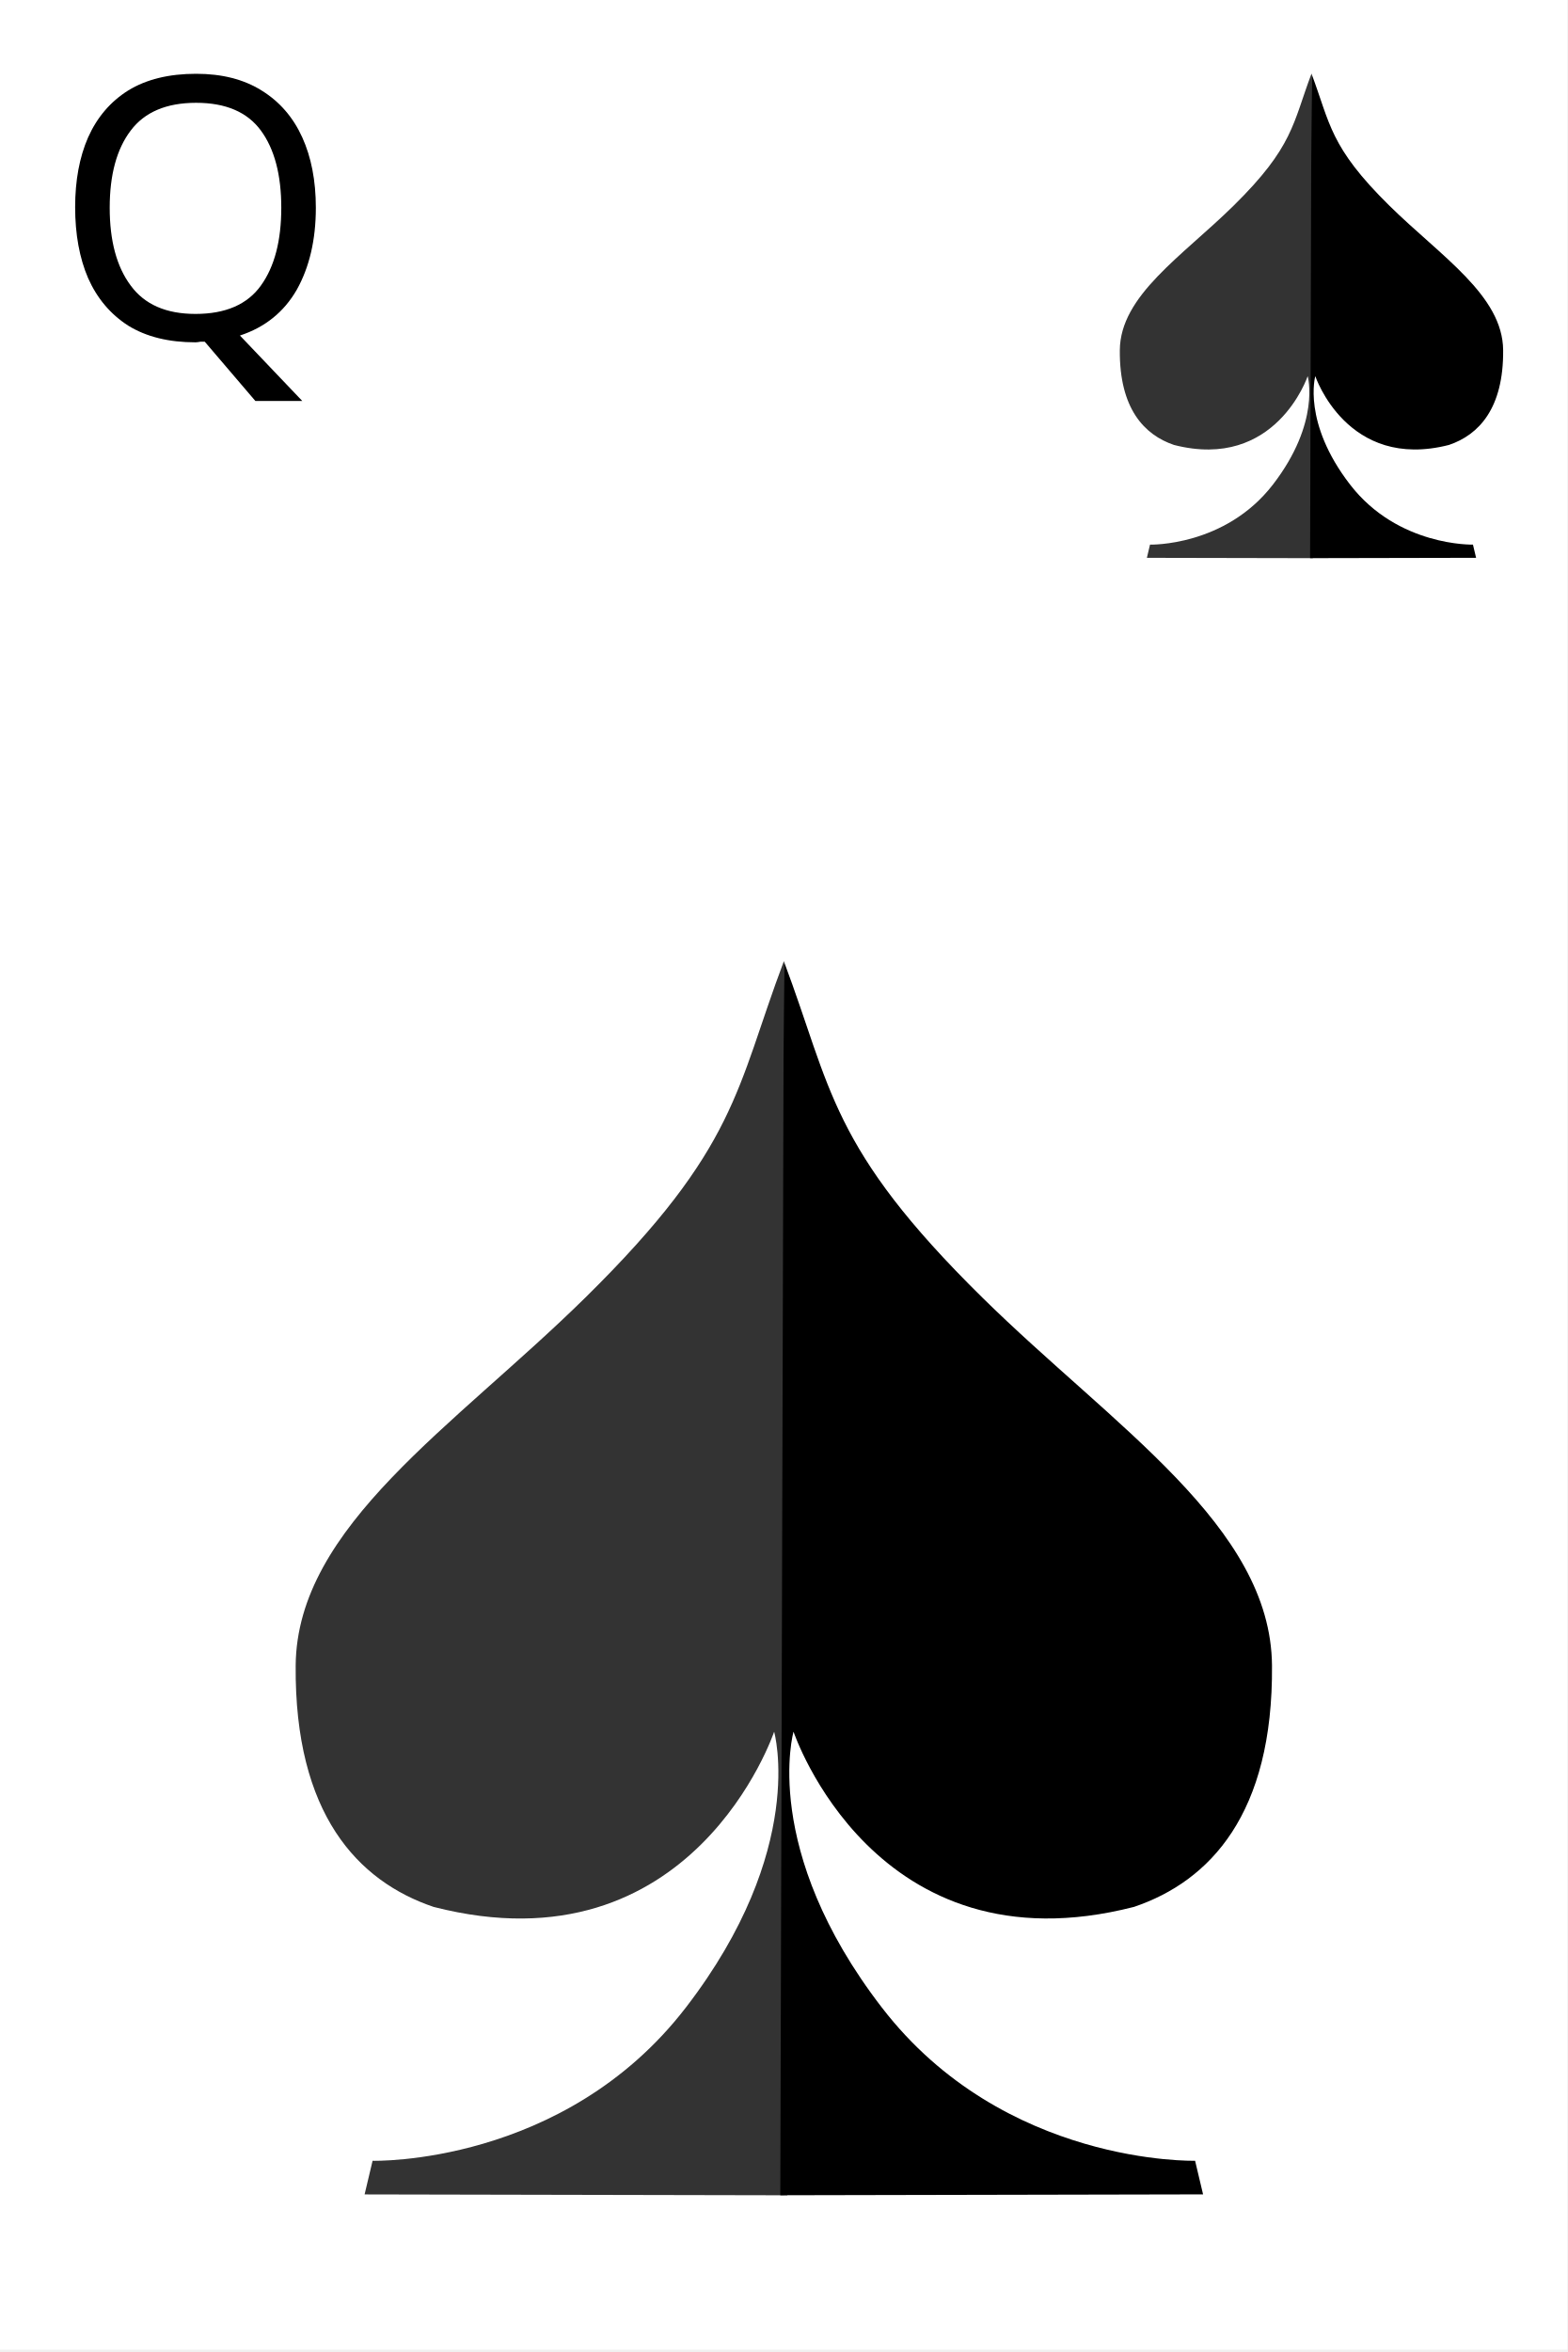
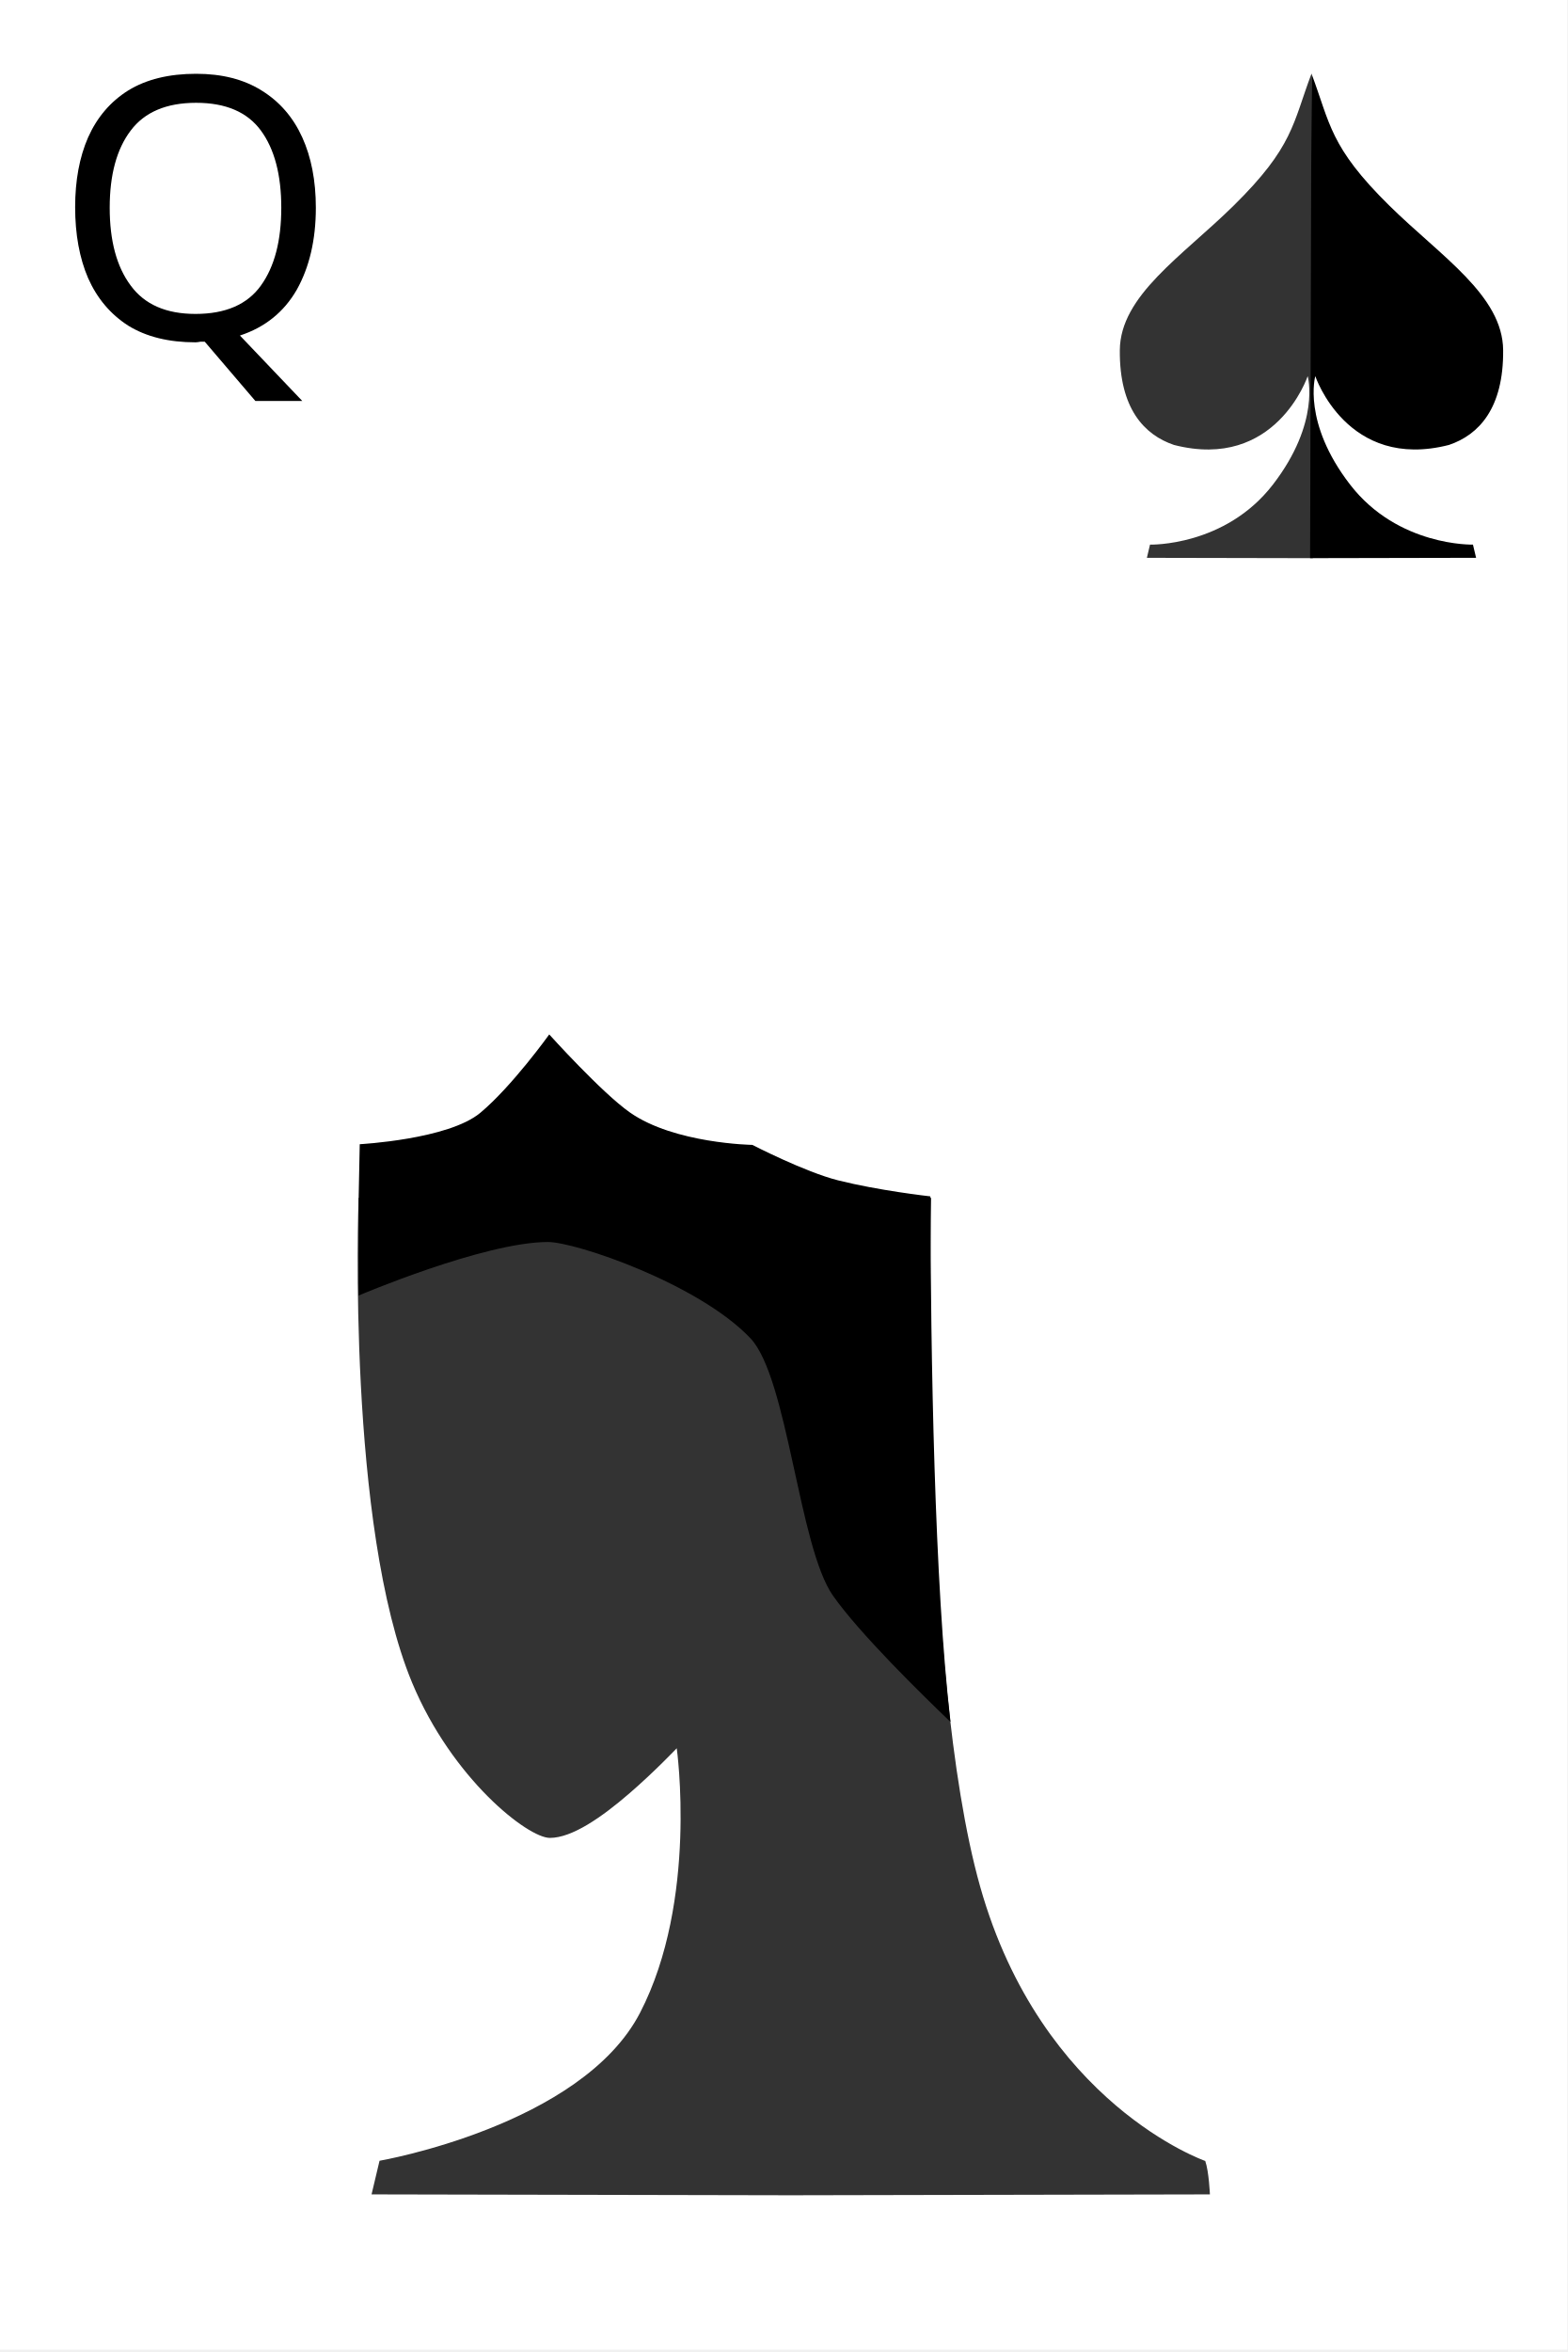
<svg xmlns="http://www.w3.org/2000/svg" width="150" height="225" viewBox="0 0 39.688 59.531" version="1.1" id="svg5">
  <defs id="defs2">
    <mask maskUnits="userSpaceOnUse" id="mask1192">
      <rect style="fill:#ffffff;fill-opacity:1;stroke-width:0.265" id="rect1194" width="101.388" height="140.797" x="-26.153" y="82.4" />
    </mask>
  </defs>
  <g id="layer1">
    <rect style="fill:#ffffff;fill-opacity:1;stroke-width:0.265" id="rect5028" width="39.678" height="59.472" x="0" y="-2.220446e-16" />
    <text xml:space="preserve" style="font-size:9.243px;font-family:Wingdings;-inkscape-font-specification:Wingdings;text-align:center;text-anchor:middle;fill:#ff0000;stroke-width:0.77" x="1.338" y="8.571" id="text63">
      <tspan id="tspan61" x="1.338" y="8.571" style="font-style:normal;font-variant:normal;font-weight:normal;font-stretch:normal;font-family:sans-serif;-inkscape-font-specification:sans-serif;text-align:start;text-anchor:start;fill:#000000;stroke-width:0.77">Q</tspan>
    </text>
-     <g id="g1141" transform="translate(0.3932945,-0.224345)">
-       <path style="fill:#333333;stroke-width:0.265" d="m 19.451,24.553 c -1.213,3.219 -1.161,4.711 -5.026,8.515 -3.322,3.269 -7.304,5.782 -7.333,9.313 -0.031,3.753 1.569,5.458 3.492,6.109 6.573,1.687 8.621,-4.434 8.621,-4.434 0,0 0.851,2.978 -2.239,6.986 -3.09,4.008 -7.927,3.874 -7.927,3.874 l -0.202,0.851 10.703,0.022 z" id="path552" />
-       <path style="fill:#000000;stroke-width:0.265" d="m 19.45,24.552 c 1.213,3.219 1.161,4.711 5.026,8.515 3.322,3.269 7.304,5.782 7.333,9.313 0.031,3.753 -1.569,5.458 -3.492,6.109 -6.573,1.687 -8.621,-4.434 -8.621,-4.434 0,0 -0.851,2.978 2.239,6.986 3.09,4.008 7.927,3.874 7.927,3.874 l 0.202,0.851 -10.703,0.022 z" id="path552-0" />
-     </g>
    <g id="g1141-1" transform="matrix(0.3926255,0,0,0.3926255,25.56517,-7.776828)">
      <path style="fill:#333333;stroke-width:0.265" d="m 19.451,24.553 c -1.213,3.219 -1.161,4.711 -5.026,8.515 -3.322,3.269 -7.304,5.782 -7.333,9.313 -0.031,3.753 1.569,5.458 3.492,6.109 6.573,1.687 8.621,-4.434 8.621,-4.434 0,0 0.851,2.978 -2.239,6.986 -3.09,4.008 -7.927,3.874 -7.927,3.874 l -0.202,0.851 10.703,0.022 z" id="path552-6" />
      <path style="fill:#000000;stroke-width:0.265" d="m 19.45,24.552 c 1.213,3.219 1.161,4.711 5.026,8.515 3.322,3.269 7.304,5.782 7.333,9.313 0.031,3.753 -1.569,5.458 -3.492,6.109 -6.573,1.687 -8.621,-4.434 -8.621,-4.434 0,0 -0.851,2.978 2.239,6.986 3.09,4.008 7.927,3.874 7.927,3.874 l 0.202,0.851 -10.703,0.022 z" id="path552-0-2" />
    </g>
+     <g id="g963" transform="translate(32.92036,12.57099)">
+       <path id="path552-8-1" style="fill:#333333;stroke-width:0.265" d="m -23.842,17.747 c -0.008,0.213 -0.292,8.316 1.355,12.273 1.012,2.43 2.927,3.928 3.488,3.928 0.561,0 1.31,-0.521 2.008,-1.123 0.642,-0.554 1.203,-1.146 1.203,-1.146 0,0 0.544,3.85 -0.928,6.694 -1.482,2.864 -6.596,3.747 -6.596,3.747 l -0.202,0.851 10.522,0.022 v 5.17e-4 h 0.09 0.09 v -5.17e-4 l 10.522,-0.022 c 0,0 -0.024,-0.577 -0.118,-0.846 0,0 -4.145,-1.44 -5.698,-6.943 -1.541,-5.459 -1.244,-17.243 -1.239,-17.435 z" />
+       <path id="path552-8-1-2-3" style="fill:#000000;stroke-width:0.265" d="m -19.016,13.612 c 0,0 -0.941,1.313 -1.746,1.984 -0.808,0.674 -3.051,0.794 -3.051,0.794 l -0.027,1.319 v 0.038 h -5.16e-4 c -1.79e-4,1.155 -4.93e-4,2.472 -5.17e-4,2.473 0,0 3.168,-1.35 4.787,-1.355 0.711,-0.002 3.83,1.062 5.132,2.437 0.945,0.997 1.224,5.278 2.087,6.511 0.669,0.956 2.255,2.509 2.978,3.2 -0.408,-3.498 -0.5,-9.259 -0.51,-13.303 -0.066,-0.007 -1.315,-0.149 -2.338,-0.406 -0.836,-0.21 -2.169,-0.897 -2.169,-0.897 0,0 -1.971,-0.031 -3.097,-0.819 -0.719,-0.503 -2.044,-1.976 -2.044,-1.976 z" />
+     </g>
  </g>
</svg>
